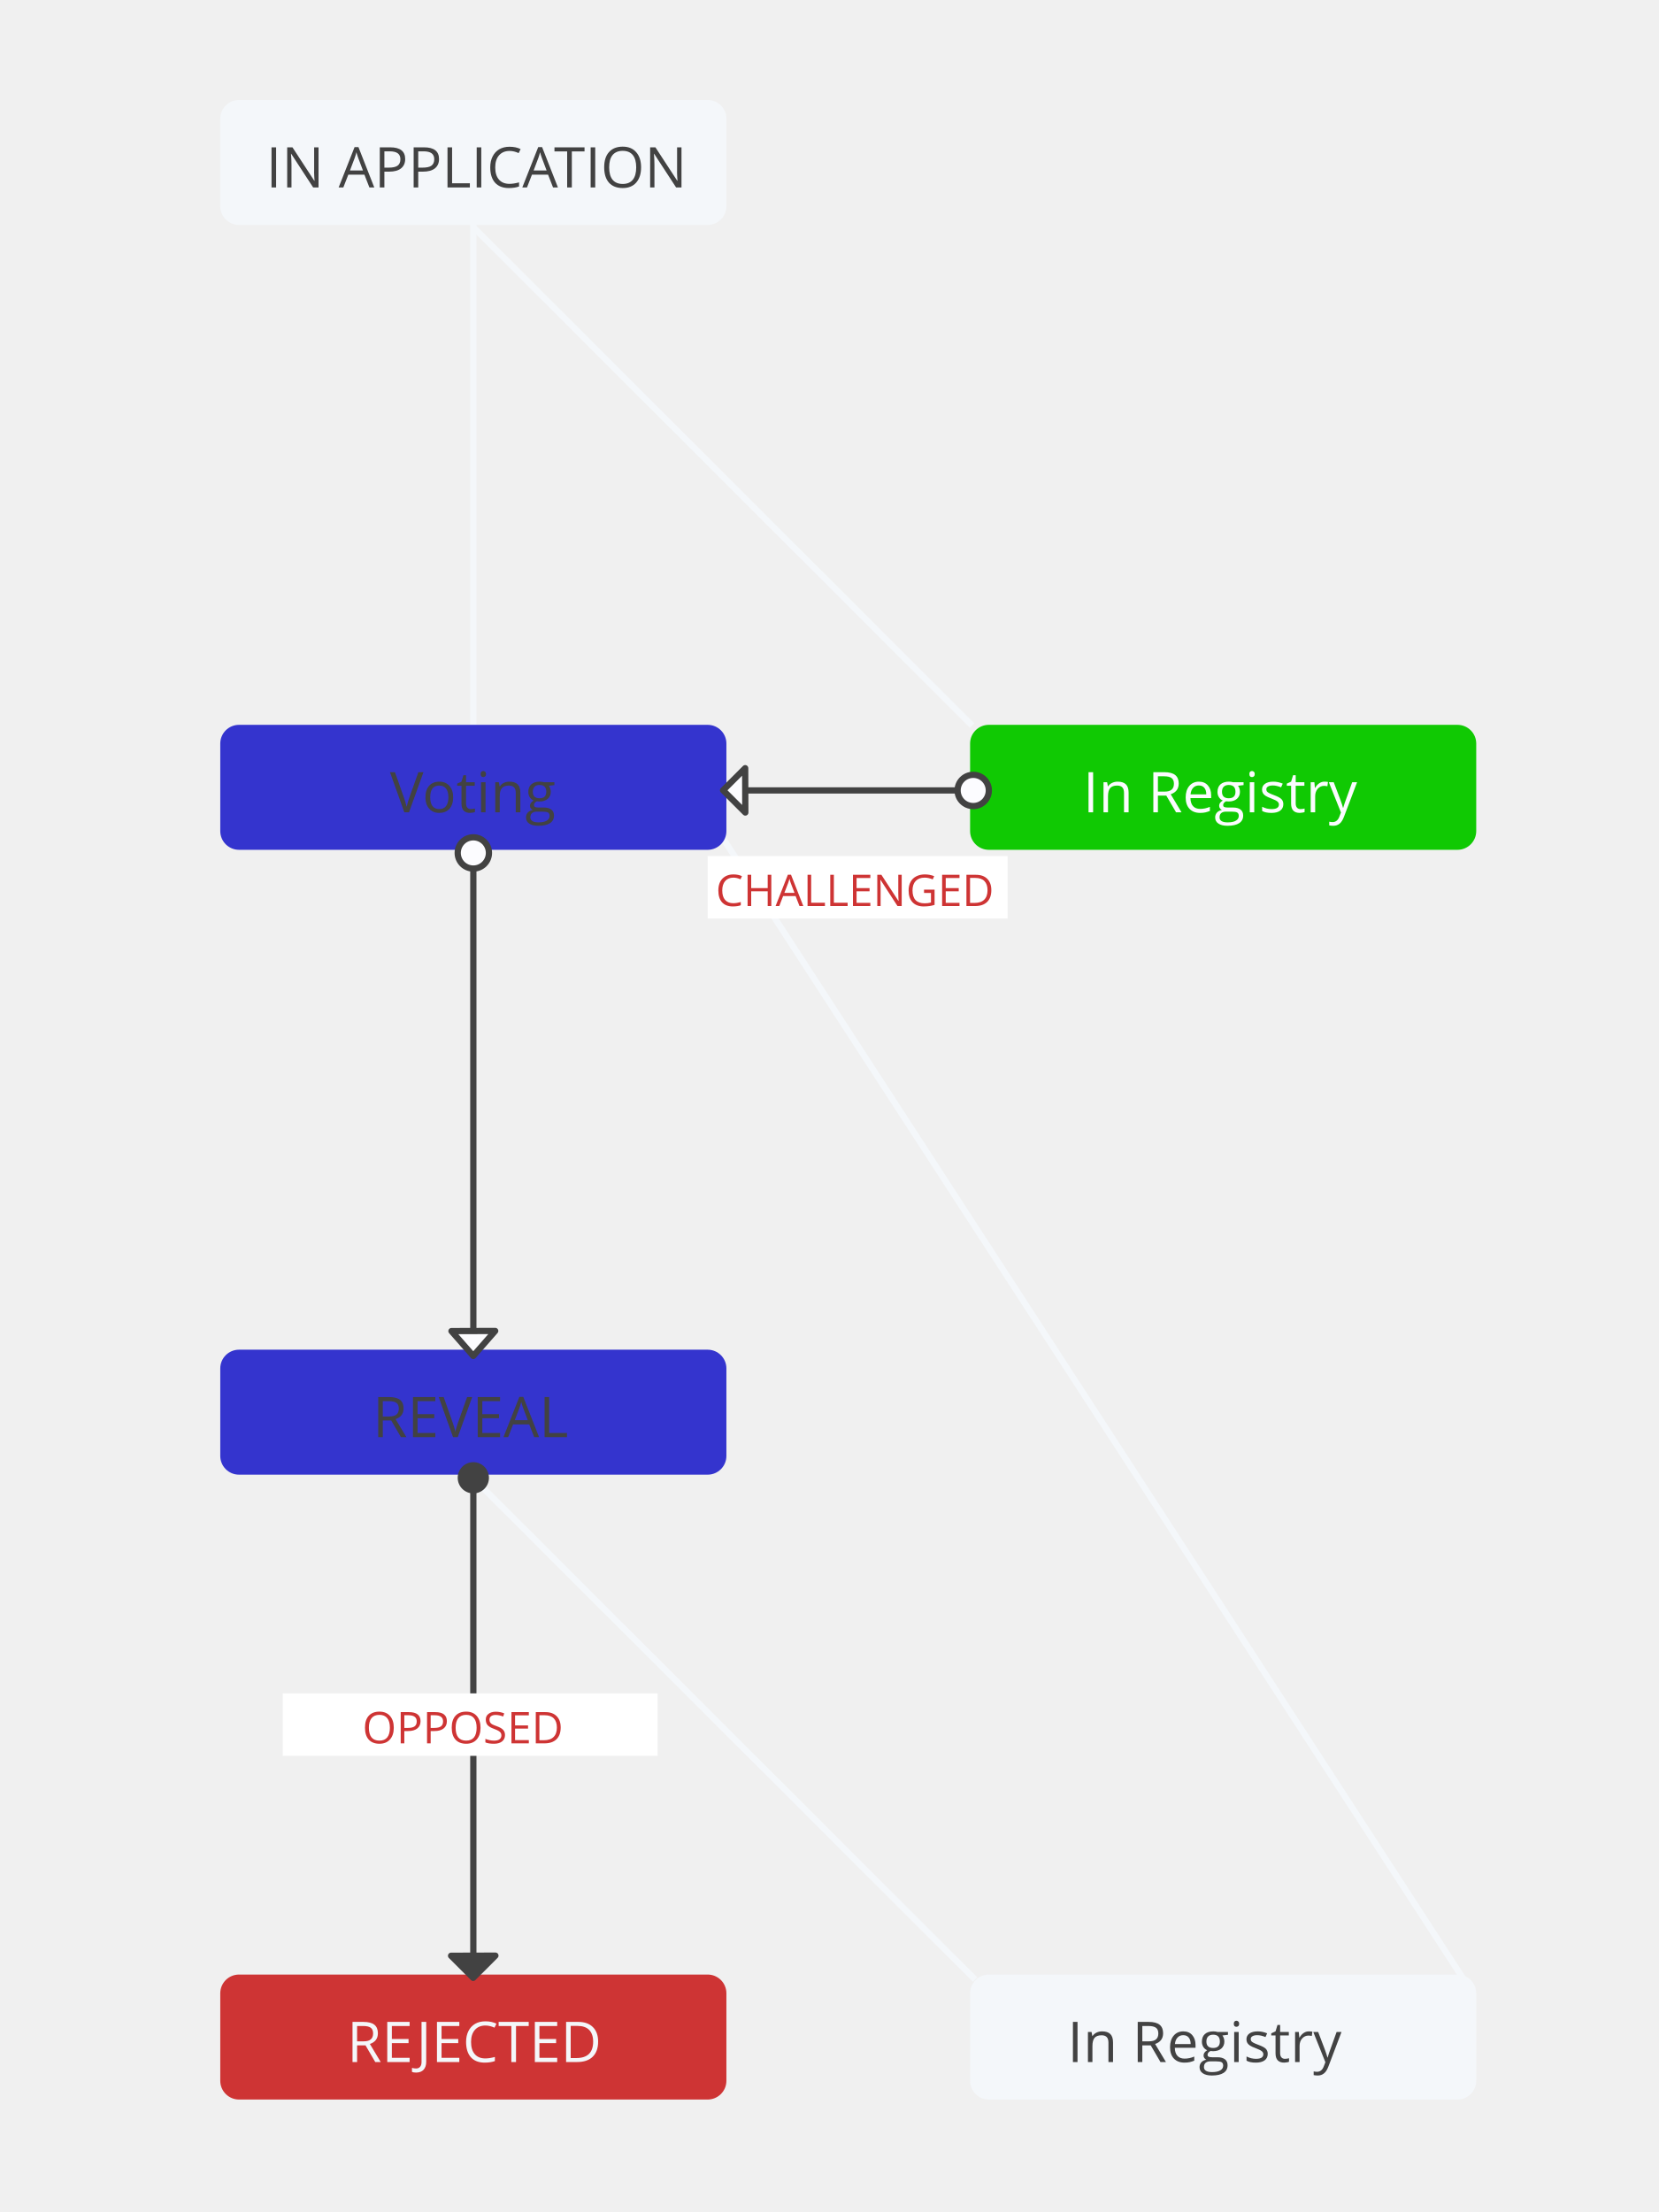
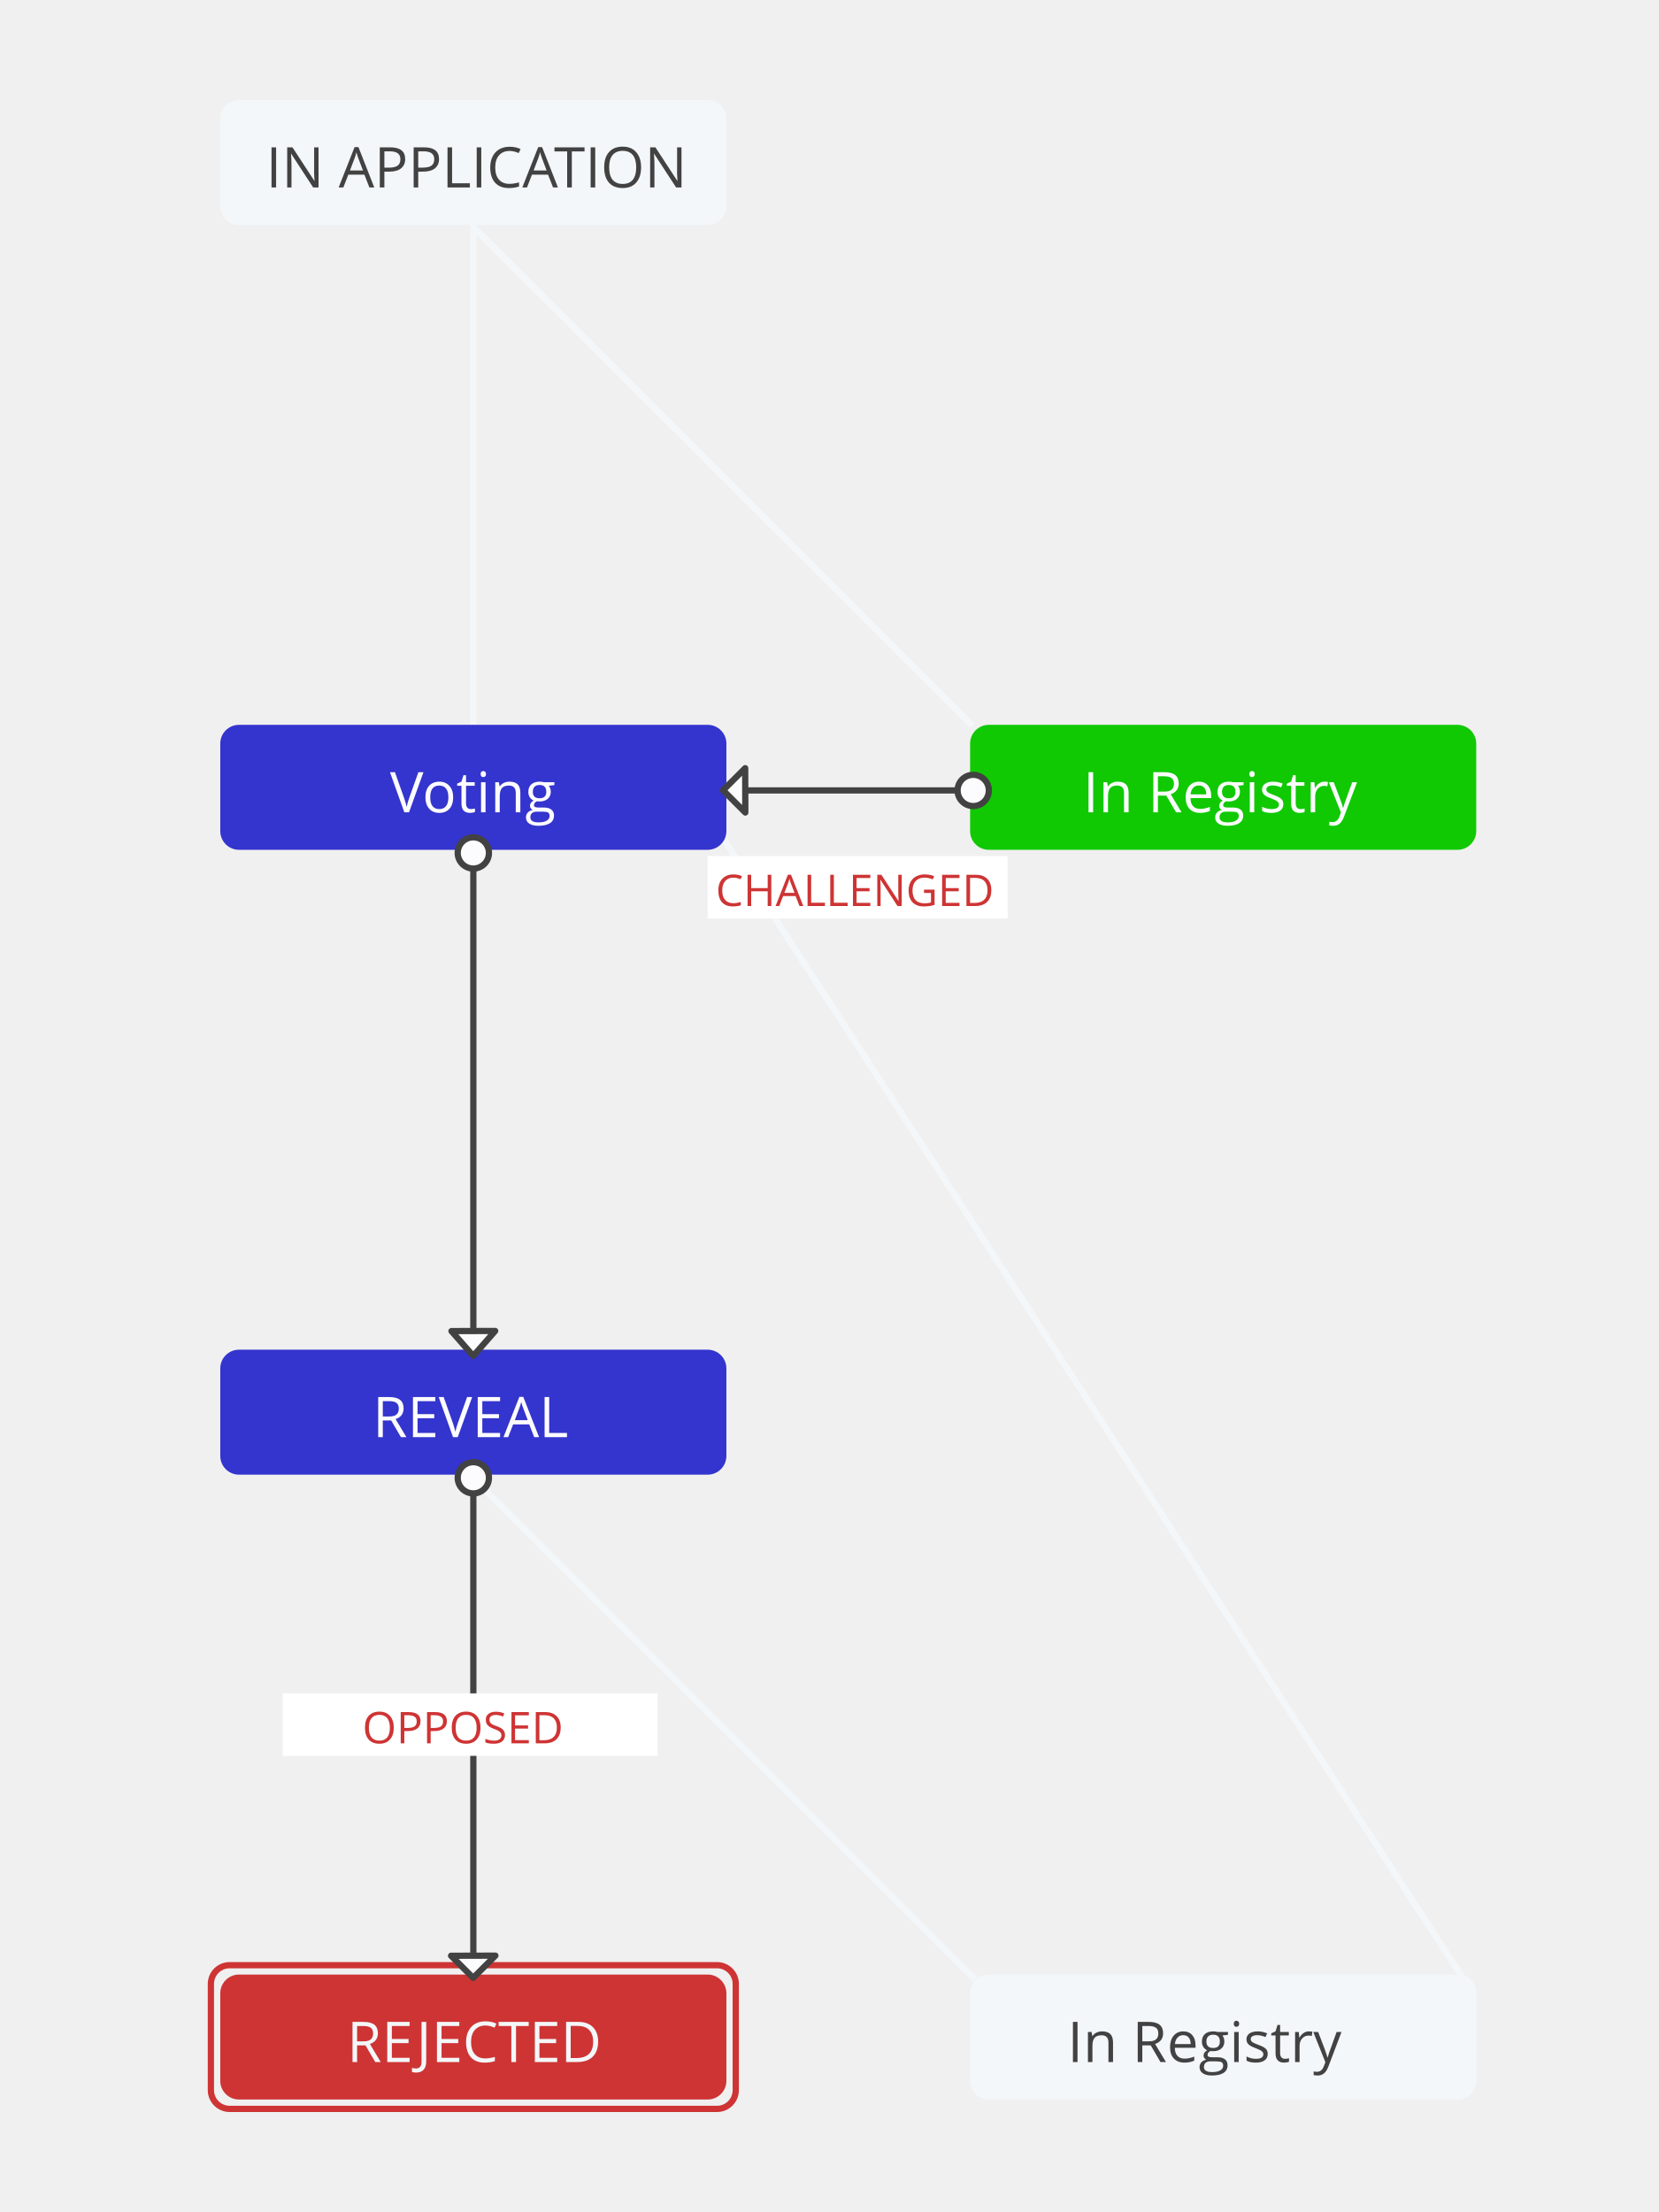
<svg xmlns="http://www.w3.org/2000/svg" width="300px" height="400px" viewBox="0 0 231 354" version="1.1">
  <defs />
-   <g id="Page-1" stroke="none" stroke-width="1" fill="none" fill-rule="evenodd">
-     <g id="Map-–-REGISTRY-(No-ID)-|-REJECTED">
+   <g id="Stage-Maps" stroke="none" stroke-width="1" fill="none" fill-rule="evenodd">
+     <g id="map_in_registry_no_id_rejected">
      <path d="M152.023,115.936 L163.46,335.06" id="Line" stroke="#F4F7FA" stroke-linecap="square" transform="translate(157.7414, 225.4982) rotate(-210) translate(-157.7414, -225.4982) " />
      <rect id="Rectangle-11-Copy-2" fill="#3434CE" x="18" y="216" width="81" height="20" rx="3" />
-       <text id="REVEAL" font-family="Open Sans, sans-serif" font-size="9" font-weight="500" fill="#424242">
+       <text id="REVEAL" font-family="Open Sans, sans-serif" font-size="9" font-weight="500" fill="#FCFCFF">
        <tspan x="42.387" y="230">REVEAL</tspan>
      </text>
      <path d="M58.5,35.5 L58.5,115.5" id="Line" stroke="#F4F7FA" stroke-linecap="square" />
      <rect id="Rectangle-11" fill="#F4F7FA" x="18" y="16" width="81" height="20" rx="3" />
      <text id="IN-APPLICATION" font-family="Open Sans, sans-serif" font-size="9" font-weight="normal" fill="#424242">
        <tspan x="25.314" y="30">IN APPLICATION</tspan>
      </text>
      <path d="M58.476,36.33 L138.319,116.103 L58.476,36.33 Z" id="Line" stroke="#F4F7FA" stroke-linecap="square" />
      <path d="M98.492,220.12 L98.542,332.985" id="Line" stroke="#F4F7FA" stroke-linecap="square" transform="translate(98.51718, 276.5525) rotate(-45) translate(-98.51718, -276.5525) " />
      <rect id="Rectangle-11-Copy-3" fill="#CE3434" x="18" y="316" width="81" height="20" rx="3" />
+       <rect id="Rectangle-11-Copy-6" stroke="#CE3434" x="16.5" y="314.5" width="84" height="23" rx="3" />
      <text id="REJECTED" font-family="Open Sans, sans-serif" font-size="9" font-weight="500" fill="#F4F7FA">
        <tspan x="38.273" y="330">REJECTED</tspan>
      </text>
-       <g id="Group-Copy-2" transform="translate(54, 234)">
-         <circle id="Oval-2" fill="#424242" cx="4.5" cy="2.5" r="2.5" />
-         <path d="M4.5,1.5 L4.5,81.5" id="Line" stroke="#424242" stroke-linecap="square" />
-         <polygon id="Path-4" stroke="#424242" fill="#424242" stroke-linecap="round" stroke-linejoin="round" points="8.032 78.973 4.475 82.531 0.937 78.993" />
-       </g>
-       <g id="Group-4-Copy-2" transform="translate(28, 271)">
-         <rect id="Rectangle-12" fill="#FFFFFF" x="0" y="0" width="60" height="10" />
-         <text id="OPPOSED" font-family="Open Sans, sans-serif" font-size="7" font-weight="500" fill="#CE3434">
-           <tspan x="12.737" y="8">OPPOSED</tspan>
-         </text>
-       </g>
      <rect id="Rectangle-11-Copy" fill="#3434CE" x="18" y="116" width="81" height="20" rx="3" />
-       <text id="Voting" font-family="Open Sans, sans-serif" font-size="9" font-weight="500" fill="#424242">
+       <text id="Voting" font-family="Open Sans, sans-serif" font-size="9" font-weight="500" fill="#FCFCFF">
        <tspan x="45.159" y="130">Voting</tspan>
      </text>
      <rect id="Rectangle-11-Copy-5" fill="#F4F7FA" x="138" y="316" width="81" height="20" rx="3" />
      <text id="In-Registry" font-family="Open Sans, sans-serif" font-size="9" font-weight="normal" fill="#424242">
        <tspan x="153.565" y="330">In Registry</tspan>
      </text>
      <rect id="Rectangle-11-Copy-4" fill="#10C903" x="138" y="116" width="81" height="20" rx="3" />
      <text id="In-Registry" font-family="Open Sans, sans-serif" font-size="9" font-weight="500" fill="#FCFCFF">
        <tspan x="156.063" y="130">In Registry</tspan>
      </text>
      <g id="Group-4" transform="translate(96, 137)">
        <rect id="Rectangle-12" fill="#FFFFFF" x="0" y="0" width="48" height="10" />
        <text id="CHALLENGED" font-family="Open Sans, sans-serif" font-size="7" font-weight="500" fill="#CE3434">
          <tspan x="1.288" y="8">CHALLENGED</tspan>
        </text>
      </g>
      <g id="Group" transform="translate(119.5, 126.5) rotate(-270) translate(-119.5, -126.5) translate(115, 105)" stroke="#424242">
        <path d="M4.5,3.487 L4.5,41.5" id="Line" stroke-linecap="square" />
        <circle id="Oval-2" fill="#FCFCFF" cx="4.5" cy="2.5" r="2.5" />
        <polygon id="Path-4" fill="#FCFCFF" stroke-linecap="round" stroke-linejoin="round" points="8.032 38.973 4.475 42.531 0.937 38.993" />
      </g>
      <g id="Group-2" transform="translate(55, 134)" stroke="#424242">
        <path d="M3.5,2.5 L3.5,82.5" id="Line" stroke-linecap="square" />
        <circle id="Oval-2" fill="#FCFCFF" cx="3.5" cy="2.5" r="2.5" />
        <polygon id="Path-4" fill="#FCFCFF" stroke-linecap="round" stroke-linejoin="round" points="7 79 3.49 83 0 79.022" />
      </g>
+       <g id="Group-Copy-2" transform="translate(54, 234)" stroke="#424242">
+         <path d="M4.5,1.5 L4.5,81.5" id="Line" stroke-linecap="square" />
+         <polygon id="Path-4" fill="#FCFCFF" stroke-linecap="round" stroke-linejoin="round" points="8.032 78.973 4.475 82.531 0.937 78.993" />
+         <circle id="Oval-2" fill="#FCFCFF" cx="4.5" cy="2.5" r="2.5" />
+       </g>
+       <g id="Group-4-Copy-2" transform="translate(28, 271)">
+         <rect id="Rectangle-12" fill="#FFFFFF" x="0" y="0" width="60" height="10" />
+         <text id="OPPOSED" font-family="Open Sans, sans-serif" font-size="7" font-weight="500" fill="#CE3434">
+           <tspan x="12.737" y="8">OPPOSED</tspan>
+         </text>
+       </g>
    </g>
  </g>
</svg>
